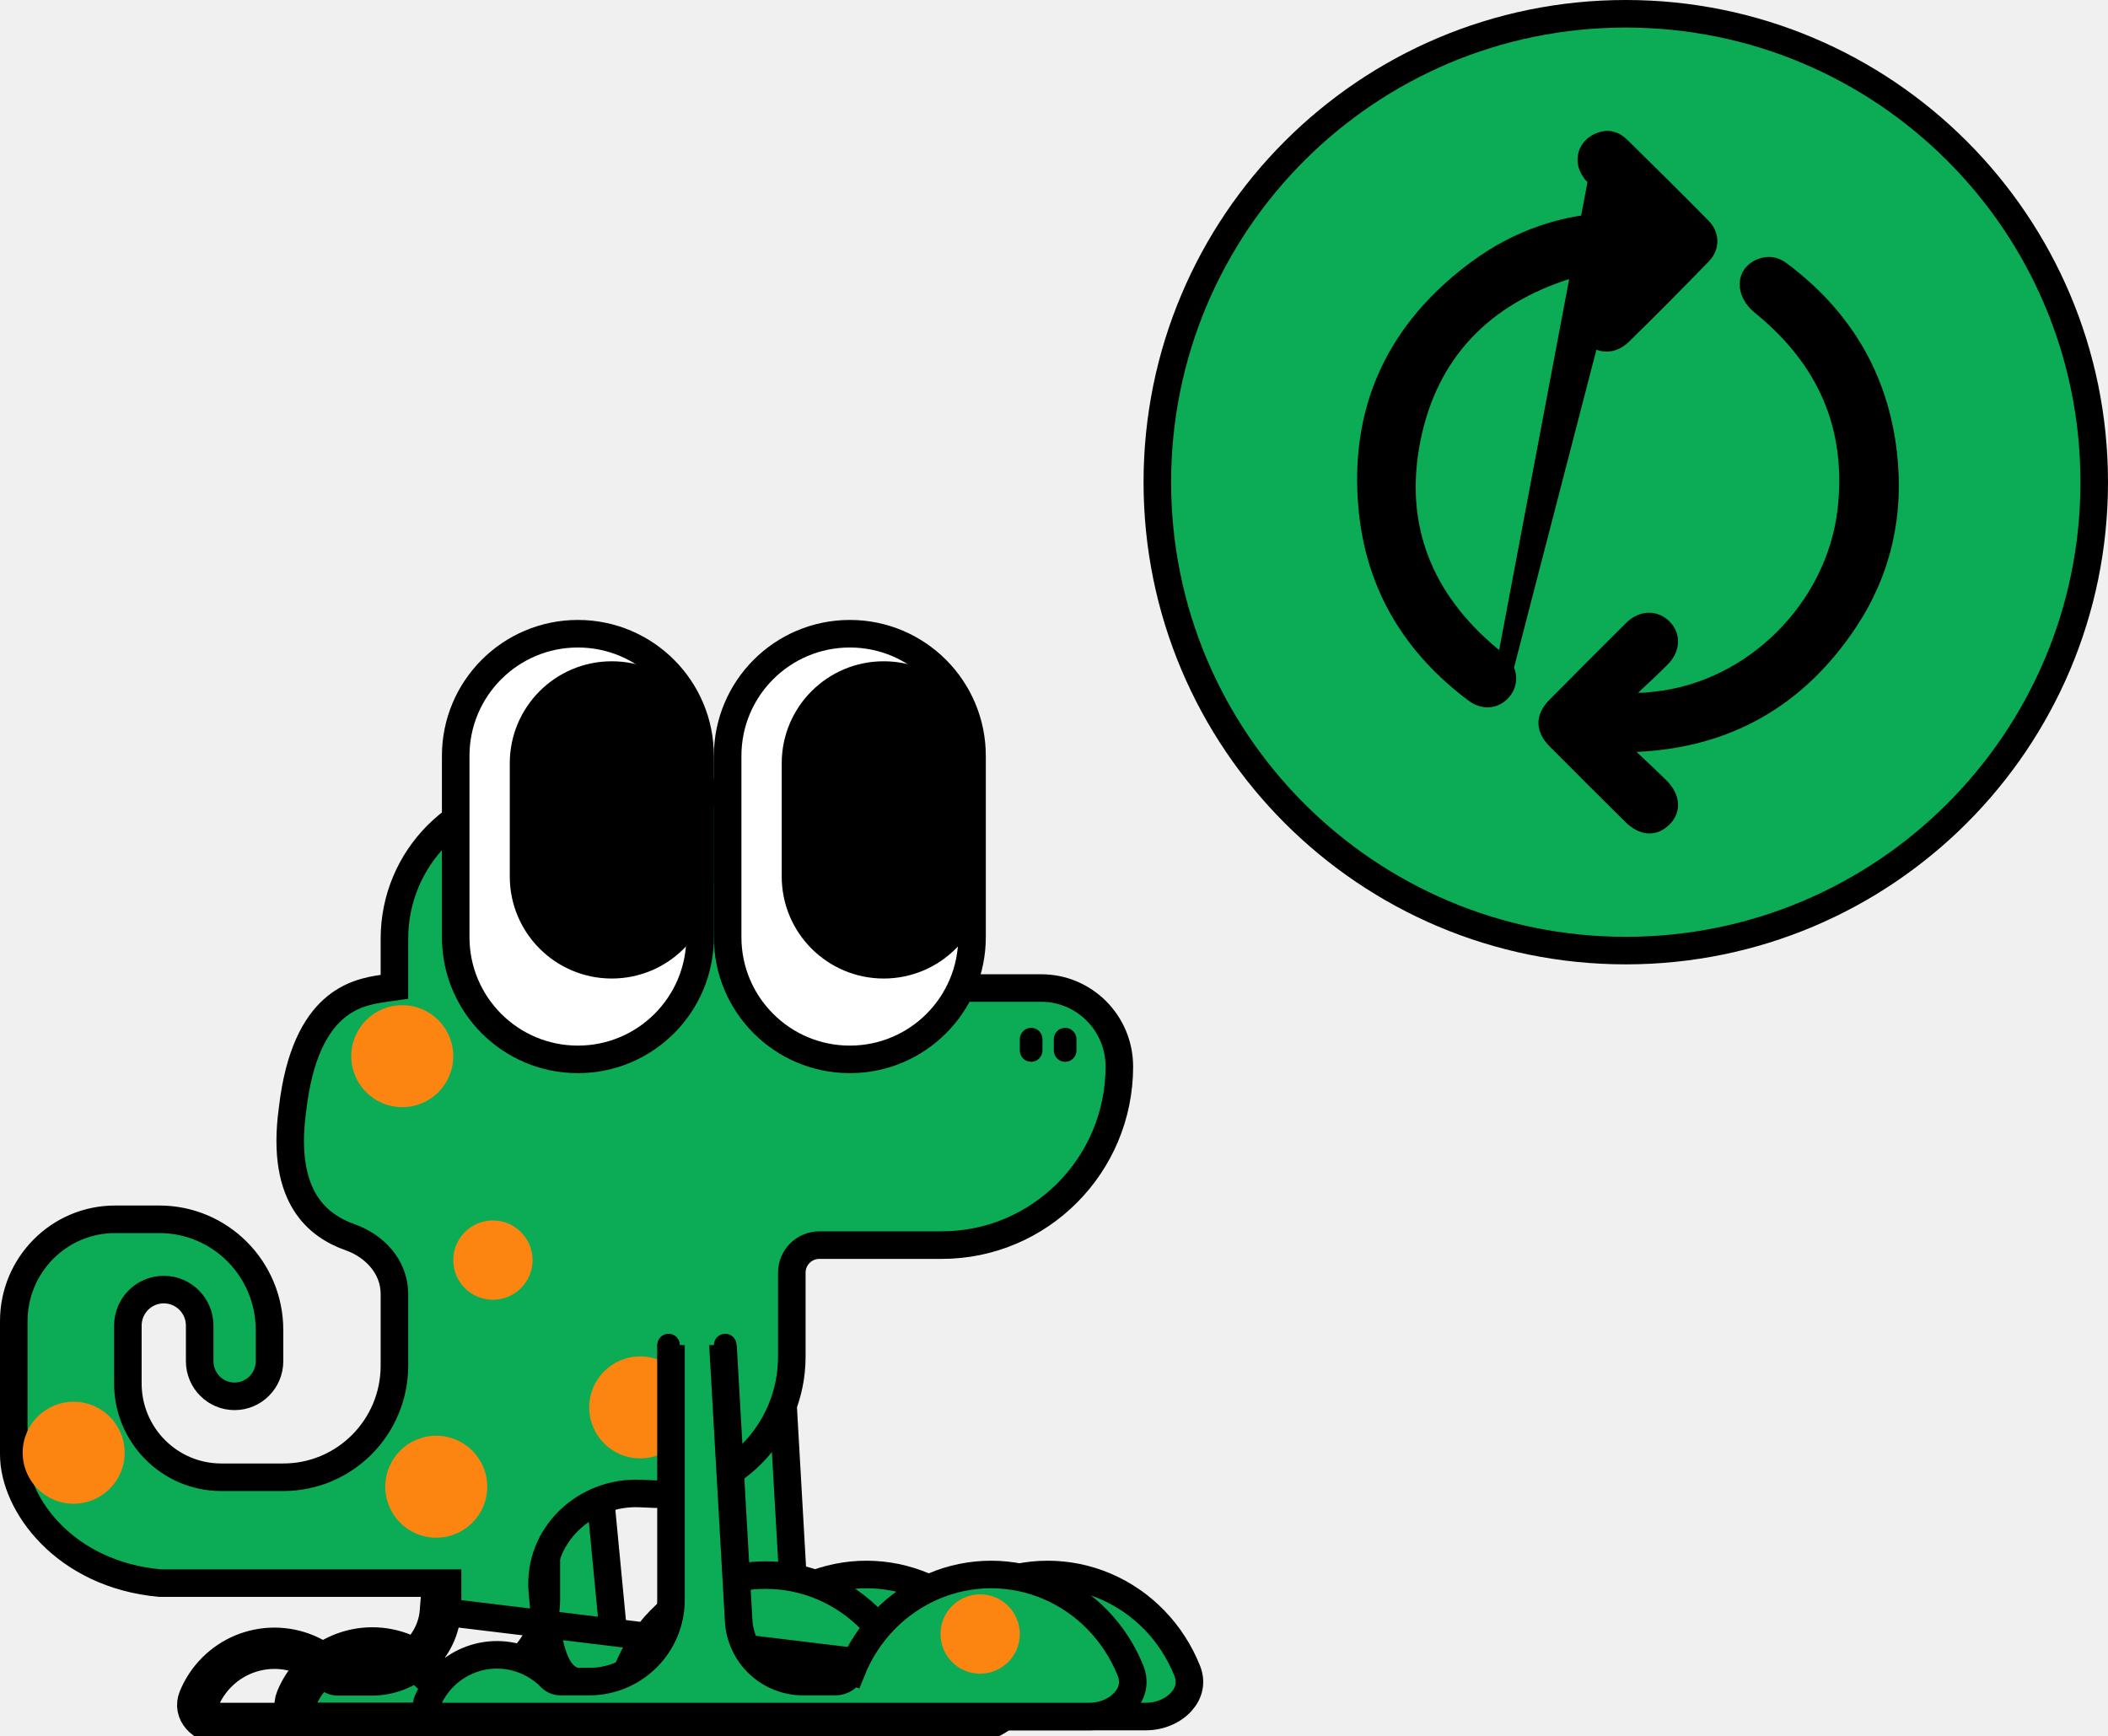
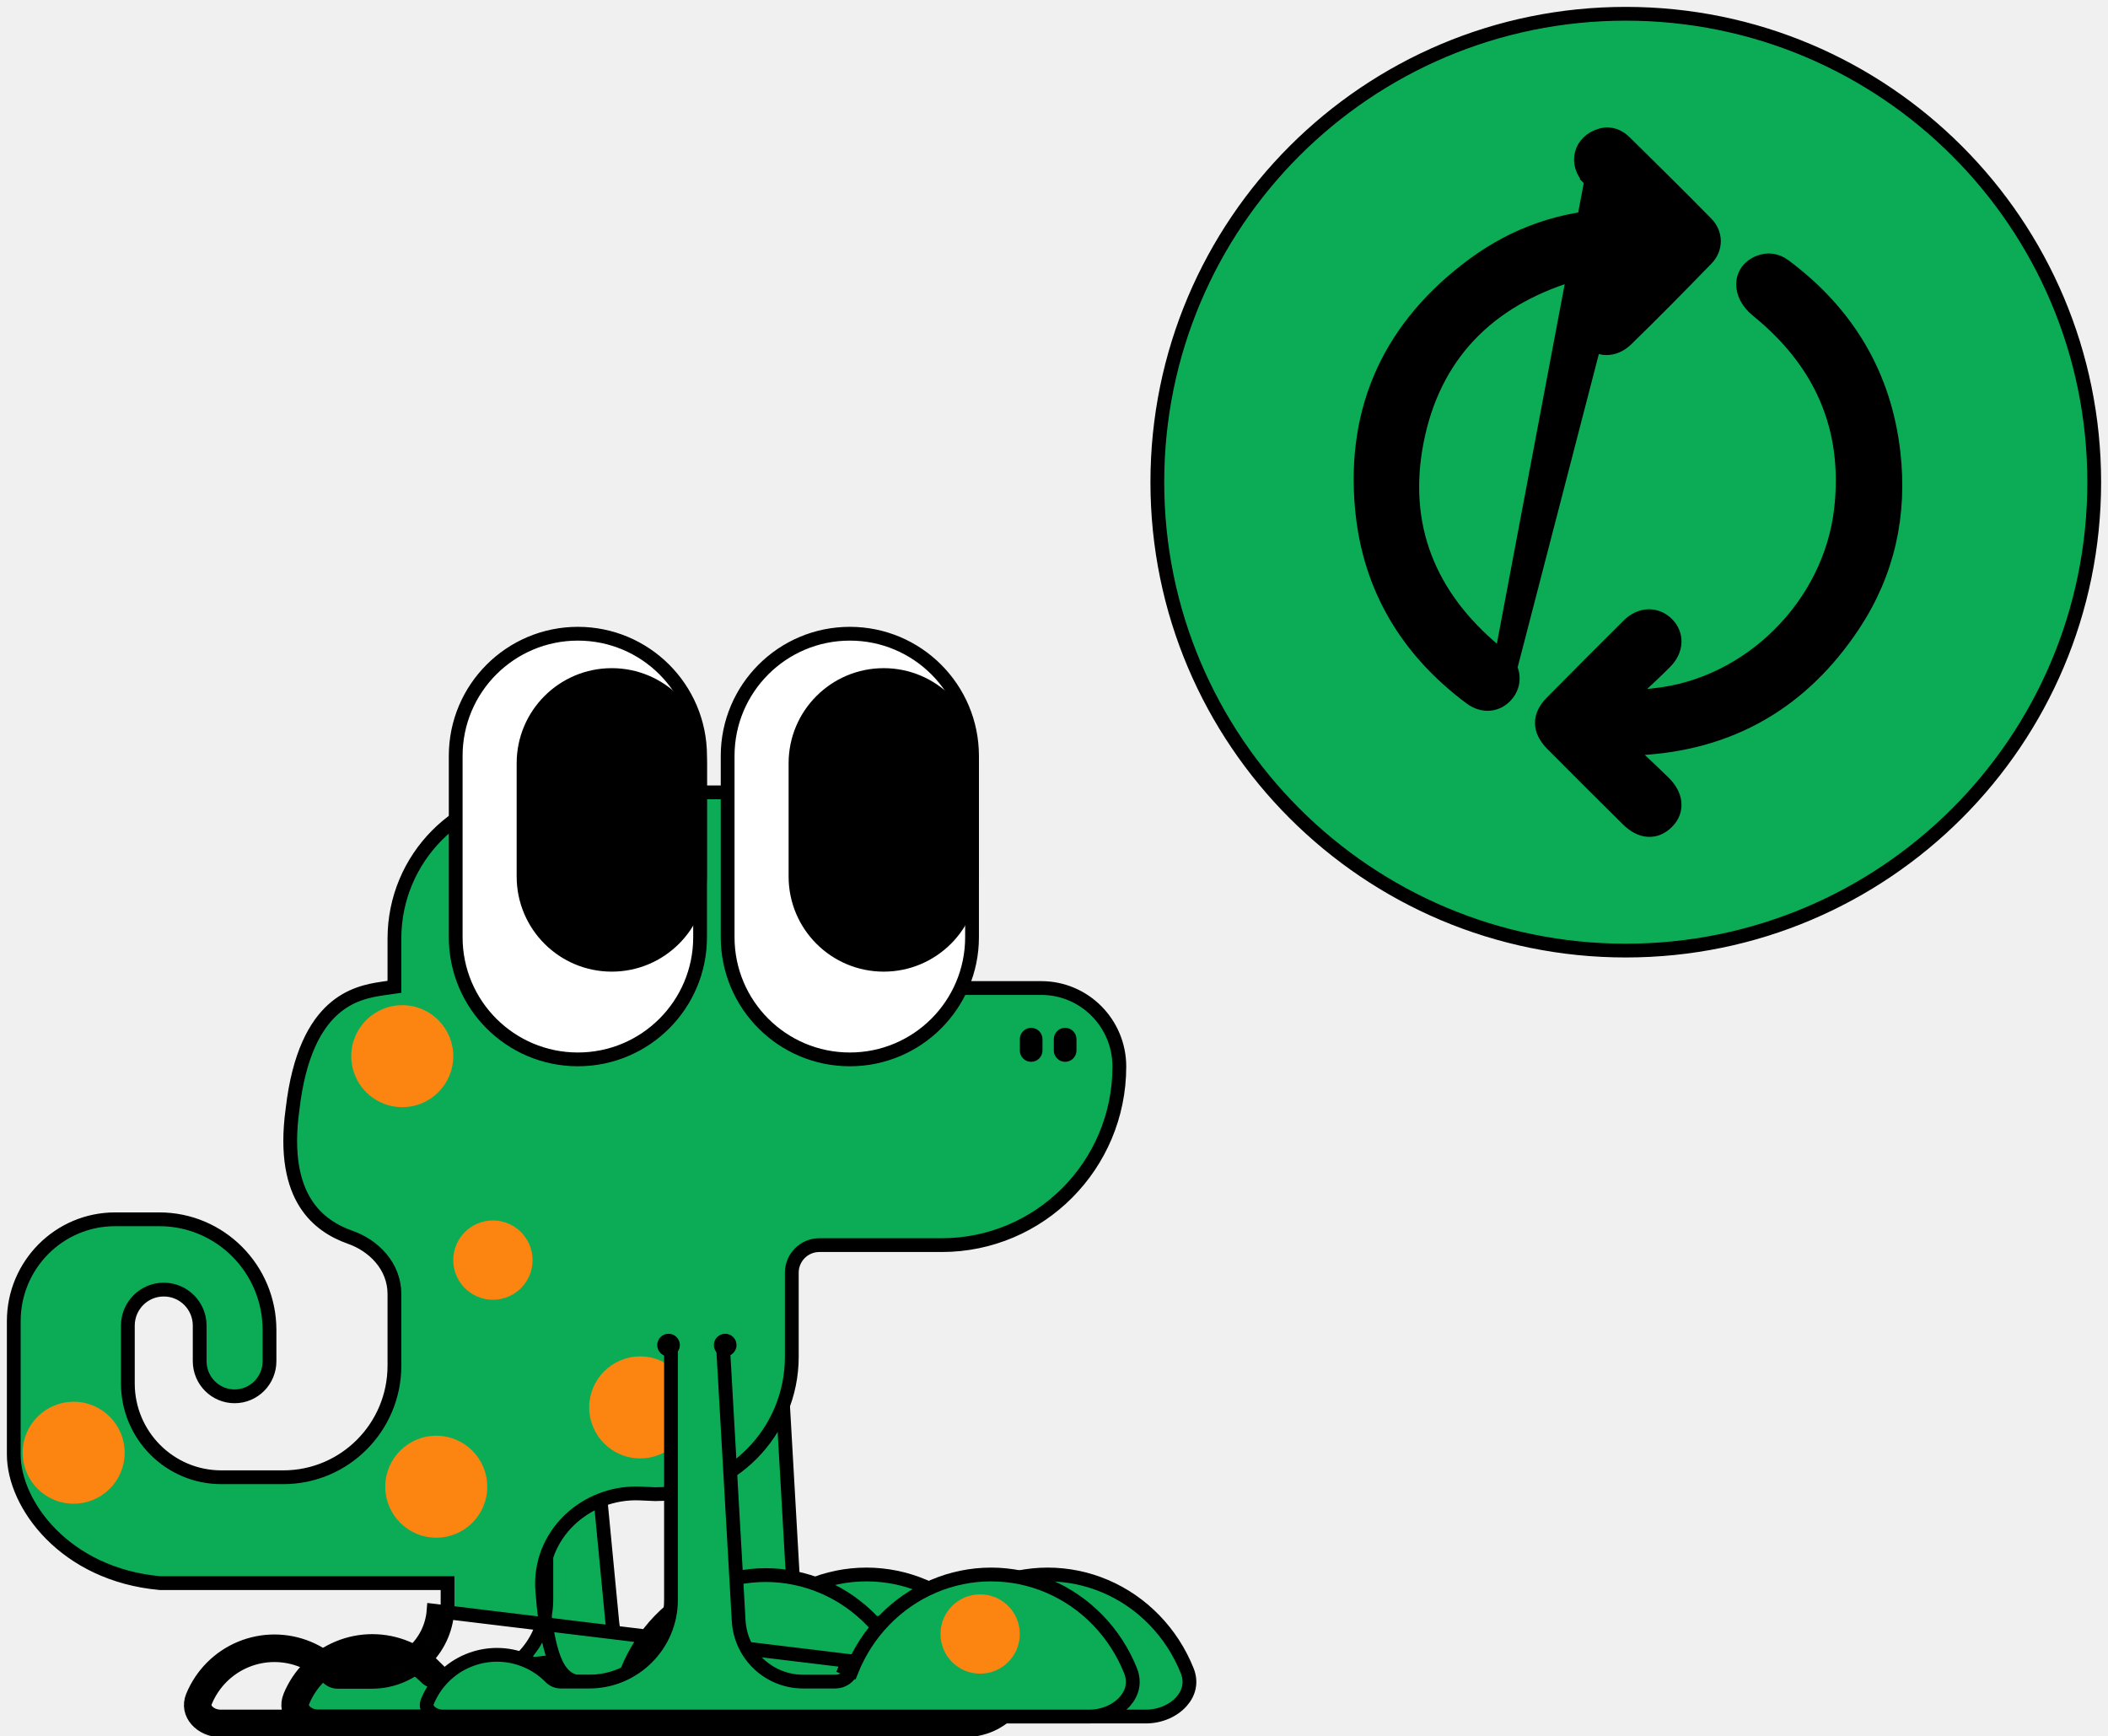
<svg xmlns="http://www.w3.org/2000/svg" width="153" height="126" viewBox="0 0 153 126" fill="none">
  <path d="M103 36.5C101.619 36.5 100.5 37.619 100.5 39C100.5 40.381 101.619 41.5 103 41.5L103 36.5ZM135.768 40.768C136.744 39.791 136.744 38.209 135.768 37.232L119.858 21.322C118.882 20.346 117.299 20.346 116.322 21.322C115.346 22.299 115.346 23.882 116.322 24.858L130.464 39L116.322 53.142C115.346 54.118 115.346 55.701 116.322 56.678C117.299 57.654 118.882 57.654 119.858 56.678L135.768 40.768ZM103 41.5L134 41.5L134 36.5L103 36.5L103 41.5Z" fill="black" />
-   <circle cx="118" cy="35" r="34" fill="#0CAC56" stroke="black" stroke-width="2" />
-   <path d="M115.545 12.834L115.365 13.007C114.821 12.445 114.639 11.755 114.804 11.139C114.968 10.523 115.467 10.023 116.198 9.817C116.91 9.616 117.492 9.889 117.933 10.324C119.918 12.274 121.899 14.232 123.852 16.219C124.575 16.956 124.581 18.043 123.862 18.784L123.862 18.784C121.947 20.758 120.015 22.719 118.042 24.64L118.042 24.64C117.607 25.063 117.1 25.275 116.596 25.272C116.093 25.27 115.618 25.053 115.251 24.662C114.882 24.27 114.704 23.796 114.743 23.3C114.781 22.808 115.03 22.323 115.461 21.896L115.461 21.896C115.706 21.654 115.952 21.417 116.197 21.18C116.734 20.662 117.267 20.147 117.773 19.595C116.478 19.369 115.256 19.573 114.069 19.939L114.069 19.939C107.985 21.814 104.05 25.799 102.833 32.041C101.64 38.166 103.711 43.261 108.519 47.273C108.589 47.331 108.661 47.386 108.737 47.444C108.757 47.459 108.777 47.474 108.798 47.49C108.895 47.564 108.998 47.645 109.096 47.737M115.545 12.834L108.926 47.919M115.545 12.834L115.365 13.007C116.018 13.682 116.707 14.328 117.391 14.969C117.638 15.201 117.885 15.432 118.129 15.664M115.545 12.834L118.129 15.664M109.096 47.737L108.926 47.919M109.096 47.737C109.096 47.736 109.096 47.736 109.096 47.736L108.926 47.919M109.096 47.737C109.909 48.493 110.038 49.621 109.353 50.429M108.926 47.919C109.655 48.598 109.749 49.575 109.162 50.267M109.353 50.429L109.162 50.267M109.353 50.429C109.027 50.813 108.598 51.044 108.13 51.087C107.663 51.13 107.177 50.986 106.738 50.658L106.738 50.658C102.163 47.239 99.409 42.72 98.858 37.005L98.858 37.005C98.143 29.548 100.983 23.594 106.969 19.187L106.969 19.187C109.998 16.958 113.468 15.761 117.272 15.665L117.272 15.665C117.496 15.659 117.724 15.661 117.947 15.663C118.008 15.664 118.069 15.664 118.129 15.664M109.353 50.429C109.353 50.429 109.353 50.429 109.353 50.429L109.162 50.267M109.162 50.267L118.129 15.664M118.136 15.671C118.136 15.671 118.136 15.671 118.136 15.672C118.113 15.705 118.09 15.739 118.067 15.771L118.271 15.915V15.8M118.136 15.671L118.464 15.639L118.463 15.639M118.136 15.671C118.182 15.714 118.227 15.757 118.271 15.8M118.136 15.671C118.138 15.669 118.14 15.667 118.141 15.664C118.185 15.665 118.228 15.665 118.271 15.665V15.8M118.271 15.8C118.278 15.806 118.285 15.813 118.291 15.819L118.463 15.64M118.463 15.64H118.464L118.463 15.639M118.463 15.64L118.463 15.639M118.463 15.64L118.463 15.639M99.107 36.981H99.107H99.107Z" fill="black" stroke="black" stroke-width="0.5" />
-   <path d="M118.182 54.359C118.388 54.348 118.593 54.337 118.797 54.328L118.798 54.328C125.568 54.023 130.806 50.973 134.515 45.374L134.515 45.374C137.029 41.578 137.948 37.355 137.431 32.848C136.783 27.188 134.076 22.701 129.526 19.305L129.526 19.305C128.96 18.883 128.323 18.776 127.654 19.047C126.919 19.345 126.525 19.939 126.515 20.615C126.504 21.278 126.863 21.976 127.532 22.519L127.532 22.519C132.143 26.256 134.295 31.011 133.624 36.953C132.84 43.901 126.997 49.735 120.078 50.456C119.998 50.465 119.92 50.474 119.841 50.483C119.363 50.538 118.901 50.592 118.366 50.438C118.569 50.247 118.77 50.059 118.968 49.873C119.63 49.254 120.261 48.664 120.867 48.056L120.868 48.055C121.289 47.632 121.521 47.135 121.543 46.637C121.565 46.137 121.374 45.657 120.991 45.279L120.991 45.279C120.602 44.896 120.117 44.707 119.615 44.727C119.116 44.748 118.621 44.976 118.205 45.39C116.338 47.247 114.478 49.108 112.628 50.982L112.628 50.982C112.162 51.455 111.901 51.961 111.909 52.499C111.918 53.035 112.192 53.544 112.67 54.024C114.481 55.849 116.303 57.665 118.131 59.474C118.602 59.94 119.107 60.213 119.62 60.245C120.139 60.278 120.62 60.06 121.029 59.64L121.029 59.64C121.41 59.246 121.587 58.763 121.536 58.255C121.485 57.752 121.215 57.253 120.761 56.806L118.182 54.359ZM118.182 54.359C118.406 54.571 118.632 54.782 118.858 54.993C119.496 55.591 120.136 56.191 120.76 56.806L118.182 54.359Z" fill="black" stroke="black" stroke-width="0.5" />
-   <path d="M44.043 121.722L44.043 121.722L44.076 121.756C44.268 121.952 44.53 122.062 44.804 122.062H46.875C50.154 122.062 52.813 119.404 52.813 116.124V95.525C52.813 94.518 53.63 93.701 54.638 93.701C55.605 93.701 56.404 94.456 56.459 95.422L57.725 117.644C57.866 120.124 59.918 122.062 62.402 122.062H64.743C65.273 122.062 65.737 121.736 65.928 121.26L65.001 120.887L65.928 121.26C66.481 119.885 67.291 118.638 68.31 117.589C69.328 116.54 70.536 115.71 71.863 115.144C73.19 114.578 74.611 114.287 76.045 114.287C77.48 114.287 78.901 114.578 80.228 115.144C81.555 115.71 82.763 116.54 83.781 117.589C84.8 118.638 85.609 119.885 86.162 121.26C86.503 122.106 86.304 122.889 85.756 123.506C85.186 124.149 84.237 124.598 83.172 124.598H36.264C35.83 124.598 35.462 124.413 35.259 124.183C35.078 123.978 35.029 123.758 35.136 123.5C35.41 122.835 35.813 122.231 36.32 121.722C36.828 121.214 37.43 120.81 38.092 120.535C38.755 120.26 39.465 120.118 40.182 120.118C40.898 120.118 41.608 120.26 42.271 120.535C42.933 120.81 43.535 121.214 44.043 121.722Z" fill="#0CAC56" stroke="black" stroke-width="2" />
-   <path d="M30.884 121.722L30.884 121.722L30.918 121.756C31.109 121.952 31.371 122.062 31.646 122.062H33.716C36.996 122.062 39.654 119.404 39.654 116.124V107.093C39.654 106.056 40.495 105.215 41.532 105.215C42.499 105.215 43.309 105.95 43.401 106.913L44.44 117.75C44.675 120.195 46.729 122.062 49.186 122.062H51.584C52.115 122.062 52.578 121.736 52.77 121.26C53.323 119.885 54.132 118.638 55.151 117.589C56.169 116.54 57.377 115.71 58.704 115.144C60.031 114.578 61.452 114.287 62.887 114.287C64.321 114.287 65.742 114.578 67.069 115.144C68.396 115.71 69.604 116.54 70.622 117.589L71.34 116.893M30.884 121.722L31.592 121.016C30.992 120.415 30.28 119.937 29.496 119.612C28.712 119.286 27.871 119.118 27.023 119.118C26.174 119.118 25.334 119.286 24.55 119.612C23.766 119.937 23.053 120.415 22.453 121.016C21.853 121.618 21.377 122.332 21.053 123.118C20.516 124.417 21.7 125.598 23.105 125.598L70.013 125.598C72.68 125.598 74.926 123.36 73.931 120.887C73.33 119.393 72.45 118.036 71.34 116.893M30.884 121.722C30.377 121.214 29.774 120.81 29.112 120.535C28.45 120.26 27.74 120.118 27.023 120.118C26.306 120.118 25.596 120.26 24.933 120.535C24.271 120.81 23.669 121.214 23.162 121.722C22.654 122.231 22.252 122.835 21.977 123.5C21.871 123.758 21.919 123.978 22.1 124.183C22.303 124.413 22.671 124.598 23.105 124.598L70.013 124.598C71.078 124.598 72.028 124.149 72.597 123.506C73.145 122.889 73.344 122.106 73.003 121.26C72.451 119.885 71.641 118.638 70.622 117.589L71.34 116.893M30.884 121.722L71.34 116.893" fill="#0CAC56" stroke="black" stroke-width="2" />
-   <path d="M27.771 71.754L28.628 71.631V70.764V68.136C28.628 62.265 33.363 57.514 39.194 57.514H58.47C62.171 57.514 65.18 60.531 65.18 64.262V70.718V71.718H66.18H75.575C78.701 71.718 81.243 74.266 81.243 77.419C81.243 84.581 75.466 90.379 68.351 90.379H59.47C58.365 90.379 57.47 91.274 57.47 92.379V98.481C57.47 103.988 53.034 108.445 47.568 108.457L46.463 108.409C42.514 108.236 39.044 111.408 39.359 115.475C39.473 116.945 39.655 118.437 39.957 119.583C40.105 120.149 40.301 120.702 40.577 121.136C40.841 121.552 41.328 122.079 42.096 122.079H44.34C44.873 122.079 45.334 121.75 45.524 121.276C46.074 119.907 46.879 118.665 47.891 117.62C48.904 116.575 50.104 115.748 51.422 115.184C52.741 114.621 54.153 114.331 55.578 114.331C57.004 114.331 58.416 114.621 59.734 115.184C61.053 115.748 62.253 116.575 63.265 117.62C64.278 118.665 65.082 119.907 65.632 121.276C65.665 121.359 65.698 121.442 65.729 121.526L65.729 121.526C66.023 122.31 65.833 123.031 65.329 123.598C64.805 124.188 63.939 124.598 62.967 124.598H16.016C15.59 124.598 15.228 124.415 15.027 124.188C14.849 123.985 14.801 123.765 14.907 123.508C15.18 122.846 15.58 122.245 16.084 121.738C16.588 121.232 17.186 120.83 17.844 120.556C18.502 120.283 19.206 120.142 19.918 120.142C20.63 120.142 21.335 120.283 21.993 120.556C22.651 120.83 23.249 121.232 23.753 121.738L23.753 121.738L23.786 121.772L23.787 121.773C23.977 121.967 24.238 122.079 24.515 122.079H26.986C30.027 122.079 32.484 119.603 32.484 116.559V115.913V114.913H31.484H11.61C4.689 114.289 1 109.181 1 105.583V95.898C1 91.811 4.297 88.505 8.353 88.505H11.565C15.977 88.505 19.561 92.1 19.561 96.544V98.804C19.561 100.217 18.422 101.355 17.027 101.355C15.632 101.355 14.493 100.217 14.493 98.804L14.493 96.221C14.493 94.782 13.331 93.607 11.887 93.607C10.443 93.607 9.28 94.782 9.28 96.221V100.418C9.28 104.175 12.312 107.229 16.063 107.229H20.561C25.021 107.229 28.628 103.597 28.628 99.127V93.933C28.628 91.892 27.107 90.404 25.43 89.815C24.244 89.398 23.01 88.67 22.164 87.321C21.318 85.975 20.773 83.872 21.23 80.539L21.232 80.528L21.233 80.517C21.697 76.479 22.928 74.404 24.151 73.294C25.378 72.178 26.736 71.903 27.771 71.754ZM31.47 116.913C31.29 119.244 29.351 121.079 26.986 121.079H24.515C24.51 121.079 24.505 121.077 24.501 121.073L24.462 121.033C23.865 120.433 23.157 119.958 22.377 119.633C21.598 119.309 20.762 119.142 19.918 119.142C19.074 119.142 18.239 119.309 17.459 119.633C16.68 119.958 15.972 120.433 15.375 121.033C14.778 121.632 14.305 122.344 13.982 123.127C13.449 124.421 14.623 125.598 16.016 125.598H62.967C65.451 125.598 67.54 123.511 66.665 121.175L31.47 116.913Z" fill="#0CAC56" stroke="black" stroke-width="2" />
+   <circle cx="118" cy="35" r="34" fill="#0CAC56" stroke="black" strokeWidth="2" />
+   <path d="M115.545 12.834L115.365 13.007C114.821 12.445 114.639 11.755 114.804 11.139C114.968 10.523 115.467 10.023 116.198 9.817C116.91 9.616 117.492 9.889 117.933 10.324C119.918 12.274 121.899 14.232 123.852 16.219C124.575 16.956 124.581 18.043 123.862 18.784L123.862 18.784C121.947 20.758 120.015 22.719 118.042 24.64L118.042 24.64C117.607 25.063 117.1 25.275 116.596 25.272C116.093 25.27 115.618 25.053 115.251 24.662C114.882 24.27 114.704 23.796 114.743 23.3C114.781 22.808 115.03 22.323 115.461 21.896L115.461 21.896C115.706 21.654 115.952 21.417 116.197 21.18C116.734 20.662 117.267 20.147 117.773 19.595C116.478 19.369 115.256 19.573 114.069 19.939L114.069 19.939C107.985 21.814 104.05 25.799 102.833 32.041C101.64 38.166 103.711 43.261 108.519 47.273C108.589 47.331 108.661 47.386 108.737 47.444C108.757 47.459 108.777 47.474 108.798 47.49C108.895 47.564 108.998 47.645 109.096 47.737M115.545 12.834L108.926 47.919M115.545 12.834L115.365 13.007C116.018 13.682 116.707 14.328 117.391 14.969C117.638 15.201 117.885 15.432 118.129 15.664M115.545 12.834L118.129 15.664M109.096 47.737L108.926 47.919M109.096 47.737C109.096 47.736 109.096 47.736 109.096 47.736L108.926 47.919M109.096 47.737C109.909 48.493 110.038 49.621 109.353 50.429M108.926 47.919C109.655 48.598 109.749 49.575 109.162 50.267M109.353 50.429L109.162 50.267M109.353 50.429C109.027 50.813 108.598 51.044 108.13 51.087C107.663 51.13 107.177 50.986 106.738 50.658L106.738 50.658C102.163 47.239 99.409 42.72 98.858 37.005L98.858 37.005C98.143 29.548 100.983 23.594 106.969 19.187L106.969 19.187C109.998 16.958 113.468 15.761 117.272 15.665L117.272 15.665C117.496 15.659 117.724 15.661 117.947 15.663C118.008 15.664 118.069 15.664 118.129 15.664M109.353 50.429C109.353 50.429 109.353 50.429 109.353 50.429L109.162 50.267M109.162 50.267L118.129 15.664M118.136 15.671C118.136 15.671 118.136 15.671 118.136 15.672C118.113 15.705 118.09 15.739 118.067 15.771L118.271 15.915V15.8M118.136 15.671L118.464 15.639L118.463 15.639M118.136 15.671C118.182 15.714 118.227 15.757 118.271 15.8M118.136 15.671C118.138 15.669 118.14 15.667 118.141 15.664C118.185 15.665 118.228 15.665 118.271 15.665V15.8M118.271 15.8C118.278 15.806 118.285 15.813 118.291 15.819L118.463 15.64M118.463 15.64H118.464L118.463 15.639M118.463 15.64L118.463 15.639M118.463 15.64L118.463 15.639M99.107 36.981H99.107H99.107Z" fill="black" stroke="black" strokeWidth="0.5" />
+   <path d="M118.182 54.359C118.388 54.348 118.593 54.337 118.797 54.328L118.798 54.328C125.568 54.023 130.806 50.973 134.515 45.374L134.515 45.374C137.029 41.578 137.948 37.355 137.431 32.848C136.783 27.188 134.076 22.701 129.526 19.305L129.526 19.305C128.96 18.883 128.323 18.776 127.654 19.047C126.919 19.345 126.525 19.939 126.515 20.615C126.504 21.278 126.863 21.976 127.532 22.519L127.532 22.519C132.143 26.256 134.295 31.011 133.624 36.953C132.84 43.901 126.997 49.735 120.078 50.456C119.998 50.465 119.92 50.474 119.841 50.483C119.363 50.538 118.901 50.592 118.366 50.438C118.569 50.247 118.77 50.059 118.968 49.873C119.63 49.254 120.261 48.664 120.867 48.056L120.868 48.055C121.289 47.632 121.521 47.135 121.543 46.637C121.565 46.137 121.374 45.657 120.991 45.279L120.991 45.279C120.602 44.896 120.117 44.707 119.615 44.727C119.116 44.748 118.621 44.976 118.205 45.39C116.338 47.247 114.478 49.108 112.628 50.982L112.628 50.982C112.162 51.455 111.901 51.961 111.909 52.499C111.918 53.035 112.192 53.544 112.67 54.024C114.481 55.849 116.303 57.665 118.131 59.474C118.602 59.94 119.107 60.213 119.62 60.245C120.139 60.278 120.62 60.06 121.029 59.64L121.029 59.64C121.41 59.246 121.587 58.763 121.536 58.255C121.485 57.752 121.215 57.253 120.761 56.806L118.182 54.359ZM118.182 54.359C118.406 54.571 118.632 54.782 118.858 54.993C119.496 55.591 120.136 56.191 120.76 56.806L118.182 54.359Z" fill="black" stroke="black" strokeWidth="0.5" />
+   <path d="M44.043 121.722L44.043 121.722L44.076 121.756C44.268 121.952 44.53 122.062 44.804 122.062H46.875C50.154 122.062 52.813 119.404 52.813 116.124V95.525C52.813 94.518 53.63 93.701 54.638 93.701C55.605 93.701 56.404 94.456 56.459 95.422L57.725 117.644C57.866 120.124 59.918 122.062 62.402 122.062H64.743C65.273 122.062 65.737 121.736 65.928 121.26L65.001 120.887L65.928 121.26C66.481 119.885 67.291 118.638 68.31 117.589C69.328 116.54 70.536 115.71 71.863 115.144C73.19 114.578 74.611 114.287 76.045 114.287C77.48 114.287 78.901 114.578 80.228 115.144C81.555 115.71 82.763 116.54 83.781 117.589C84.8 118.638 85.609 119.885 86.162 121.26C86.503 122.106 86.304 122.889 85.756 123.506C85.186 124.149 84.237 124.598 83.172 124.598H36.264C35.83 124.598 35.462 124.413 35.259 124.183C35.078 123.978 35.029 123.758 35.136 123.5C35.41 122.835 35.813 122.231 36.32 121.722C36.828 121.214 37.43 120.81 38.092 120.535C38.755 120.26 39.465 120.118 40.182 120.118C40.898 120.118 41.608 120.26 42.271 120.535C42.933 120.81 43.535 121.214 44.043 121.722Z" fill="#0CAC56" stroke="black" strokeWidth="2" />
+   <path d="M30.884 121.722L30.884 121.722L30.918 121.756C31.109 121.952 31.371 122.062 31.646 122.062H33.716C36.996 122.062 39.654 119.404 39.654 116.124V107.093C39.654 106.056 40.495 105.215 41.532 105.215C42.499 105.215 43.309 105.95 43.401 106.913L44.44 117.75C44.675 120.195 46.729 122.062 49.186 122.062H51.584C52.115 122.062 52.578 121.736 52.77 121.26C53.323 119.885 54.132 118.638 55.151 117.589C56.169 116.54 57.377 115.71 58.704 115.144C60.031 114.578 61.452 114.287 62.887 114.287C64.321 114.287 65.742 114.578 67.069 115.144C68.396 115.71 69.604 116.54 70.622 117.589L71.34 116.893M30.884 121.722L31.592 121.016C30.992 120.415 30.28 119.937 29.496 119.612C28.712 119.286 27.871 119.118 27.023 119.118C26.174 119.118 25.334 119.286 24.55 119.612C23.766 119.937 23.053 120.415 22.453 121.016C21.853 121.618 21.377 122.332 21.053 123.118C20.516 124.417 21.7 125.598 23.105 125.598L70.013 125.598C72.68 125.598 74.926 123.36 73.931 120.887C73.33 119.393 72.45 118.036 71.34 116.893M30.884 121.722C30.377 121.214 29.774 120.81 29.112 120.535C28.45 120.26 27.74 120.118 27.023 120.118C26.306 120.118 25.596 120.26 24.933 120.535C24.271 120.81 23.669 121.214 23.162 121.722C22.654 122.231 22.252 122.835 21.977 123.5C21.871 123.758 21.919 123.978 22.1 124.183C22.303 124.413 22.671 124.598 23.105 124.598L70.013 124.598C71.078 124.598 72.028 124.149 72.597 123.506C73.145 122.889 73.344 122.106 73.003 121.26C72.451 119.885 71.641 118.638 70.622 117.589L71.34 116.893M30.884 121.722L71.34 116.893" fill="#0CAC56" stroke="black" strokeWidth="2" />
+   <path d="M27.771 71.754L28.628 71.631V70.764V68.136C28.628 62.265 33.363 57.514 39.194 57.514H58.47C62.171 57.514 65.18 60.531 65.18 64.262V70.718V71.718H66.18H75.575C78.701 71.718 81.243 74.266 81.243 77.419C81.243 84.581 75.466 90.379 68.351 90.379H59.47C58.365 90.379 57.47 91.274 57.47 92.379V98.481C57.47 103.988 53.034 108.445 47.568 108.457L46.463 108.409C42.514 108.236 39.044 111.408 39.359 115.475C39.473 116.945 39.655 118.437 39.957 119.583C40.105 120.149 40.301 120.702 40.577 121.136C40.841 121.552 41.328 122.079 42.096 122.079H44.34C44.873 122.079 45.334 121.75 45.524 121.276C46.074 119.907 46.879 118.665 47.891 117.62C48.904 116.575 50.104 115.748 51.422 115.184C52.741 114.621 54.153 114.331 55.578 114.331C57.004 114.331 58.416 114.621 59.734 115.184C61.053 115.748 62.253 116.575 63.265 117.62C64.278 118.665 65.082 119.907 65.632 121.276C65.665 121.359 65.698 121.442 65.729 121.526L65.729 121.526C66.023 122.31 65.833 123.031 65.329 123.598C64.805 124.188 63.939 124.598 62.967 124.598H16.016C15.59 124.598 15.228 124.415 15.027 124.188C14.849 123.985 14.801 123.765 14.907 123.508C15.18 122.846 15.58 122.245 16.084 121.738C16.588 121.232 17.186 120.83 17.844 120.556C18.502 120.283 19.206 120.142 19.918 120.142C20.63 120.142 21.335 120.283 21.993 120.556C22.651 120.83 23.249 121.232 23.753 121.738L23.753 121.738L23.786 121.772L23.787 121.773C23.977 121.967 24.238 122.079 24.515 122.079H26.986C30.027 122.079 32.484 119.603 32.484 116.559V115.913V114.913H31.484H11.61C4.689 114.289 1 109.181 1 105.583V95.898C1 91.811 4.297 88.505 8.353 88.505H11.565C15.977 88.505 19.561 92.1 19.561 96.544V98.804C19.561 100.217 18.422 101.355 17.027 101.355C15.632 101.355 14.493 100.217 14.493 98.804L14.493 96.221C14.493 94.782 13.331 93.607 11.887 93.607C10.443 93.607 9.28 94.782 9.28 96.221V100.418C9.28 104.175 12.312 107.229 16.063 107.229H20.561C25.021 107.229 28.628 103.597 28.628 99.127V93.933C28.628 91.892 27.107 90.404 25.43 89.815C24.244 89.398 23.01 88.67 22.164 87.321C21.318 85.975 20.773 83.872 21.23 80.539L21.232 80.528L21.233 80.517C21.697 76.479 22.928 74.404 24.151 73.294C25.378 72.178 26.736 71.903 27.771 71.754ZM31.47 116.913C31.29 119.244 29.351 121.079 26.986 121.079H24.515C24.51 121.079 24.505 121.077 24.501 121.073L24.462 121.033C23.865 120.433 23.157 119.958 22.377 119.633C21.598 119.309 20.762 119.142 19.918 119.142C19.074 119.142 18.239 119.309 17.459 119.633C16.68 119.958 15.972 120.433 15.375 121.033C14.778 121.632 14.305 122.344 13.982 123.127C13.449 124.421 14.623 125.598 16.016 125.598H62.967C65.451 125.598 67.54 123.511 66.665 121.175L31.47 116.913Z" fill="#0CAC56" stroke="black" strokeWidth="2" />
  <circle cx="35.776" cy="91.467" r="2.878" fill="#FB8510" />
  <circle cx="29.196" cy="76.664" r="3.701" fill="#FB8510" />
  <circle cx="31.664" cy="107.916" r="3.701" fill="#FB8510" />
  <circle cx="5.346" cy="105.449" r="3.701" fill="#FB8510" />
  <circle cx="46.467" cy="102.159" r="3.701" fill="#FB8510" />
-   <rect x="33.075" y="46" width="17.738" height="30.897" rx="8.869" fill="white" stroke="black" stroke-width="2" />
-   <rect x="38" y="49" width="12.804" height="21.028" rx="6.402" fill="black" stroke="black" stroke-width="2" />
-   <rect x="52.813" y="46" width="17.738" height="30.897" rx="8.869" fill="white" stroke="black" stroke-width="2" />
-   <rect x="57.738" y="49" width="12.804" height="21.028" rx="6.402" fill="black" stroke="black" stroke-width="2" />
-   <path d="M39.931 121.722L39.931 121.722L39.964 121.756C40.156 121.952 40.418 122.062 40.692 122.062H42.763C46.042 122.062 48.701 119.404 48.701 116.124V95.525C48.701 94.518 49.518 93.701 50.525 93.701C51.493 93.701 52.292 94.456 52.347 95.422L53.613 117.644C53.754 120.124 55.806 122.062 58.289 122.062H60.631C61.161 122.062 61.625 121.736 61.816 121.26L60.889 120.887L61.816 121.26C62.369 119.885 63.179 118.638 64.197 117.589C65.216 116.54 66.424 115.71 67.751 115.144C69.078 114.578 70.499 114.287 71.933 114.287C73.368 114.287 74.789 114.578 76.116 115.144C77.443 115.71 78.65 116.54 79.669 117.589C80.688 118.638 81.497 119.885 82.05 121.26C82.391 122.106 82.192 122.889 81.644 123.506C81.074 124.149 80.124 124.598 79.06 124.598H32.152C31.718 124.598 31.35 124.413 31.147 124.183C30.966 123.978 30.917 123.758 31.024 123.5C31.298 122.835 31.701 122.231 32.208 121.722C32.715 121.214 33.318 120.81 33.98 120.535C34.642 120.26 35.352 120.118 36.069 120.118C36.786 120.118 37.496 120.26 38.159 120.535C38.821 120.81 39.423 121.214 39.931 121.722Z" fill="#0CAC56" stroke="black" stroke-width="2" />
+   <rect x="33.075" y="46" width="17.738" height="30.897" rx="8.869" fill="white" stroke="black" strokeWidth="2" />
+   <rect x="38" y="49" width="12.804" height="21.028" rx="6.402" fill="black" stroke="black" strokeWidth="2" />
+   <rect x="52.813" y="46" width="17.738" height="30.897" rx="8.869" fill="white" stroke="black" strokeWidth="2" />
+   <rect x="57.738" y="49" width="12.804" height="21.028" rx="6.402" fill="black" stroke="black" strokeWidth="2" />
+   <path d="M39.931 121.722L39.931 121.722L39.964 121.756C40.156 121.952 40.418 122.062 40.692 122.062H42.763C46.042 122.062 48.701 119.404 48.701 116.124V95.525C48.701 94.518 49.518 93.701 50.525 93.701C51.493 93.701 52.292 94.456 52.347 95.422L53.613 117.644C53.754 120.124 55.806 122.062 58.289 122.062H60.631C61.161 122.062 61.625 121.736 61.816 121.26L60.889 120.887L61.816 121.26C62.369 119.885 63.179 118.638 64.197 117.589C65.216 116.54 66.424 115.71 67.751 115.144C69.078 114.578 70.499 114.287 71.933 114.287C73.368 114.287 74.789 114.578 76.116 115.144C77.443 115.71 78.65 116.54 79.669 117.589C80.688 118.638 81.497 119.885 82.05 121.26C82.391 122.106 82.192 122.889 81.644 123.506C81.074 124.149 80.124 124.598 79.06 124.598H32.152C31.718 124.598 31.35 124.413 31.147 124.183C30.966 123.978 30.917 123.758 31.024 123.5C31.298 122.835 31.701 122.231 32.208 121.722C32.715 121.214 33.318 120.81 33.98 120.535C34.642 120.26 35.352 120.118 36.069 120.118C36.786 120.118 37.496 120.26 38.159 120.535C38.821 120.81 39.423 121.214 39.931 121.722Z" fill="#0CAC56" stroke="black" strokeWidth="2" />
  <rect x="76.486" y="74.607" width="1.645" height="2.467" rx="0.822" fill="black" />
  <rect x="74.019" y="74.607" width="1.645" height="2.467" rx="0.822" fill="black" />
  <rect x="46.056" y="91.879" width="8.224" height="5.757" fill="#0CAC56" />
  <circle cx="48.523" cy="97.635" r="0.822" fill="black" />
  <circle cx="52.636" cy="97.635" r="0.822" fill="black" />
  <circle cx="71.14" cy="118.608" r="2.878" fill="#FB8510" />
</svg>
